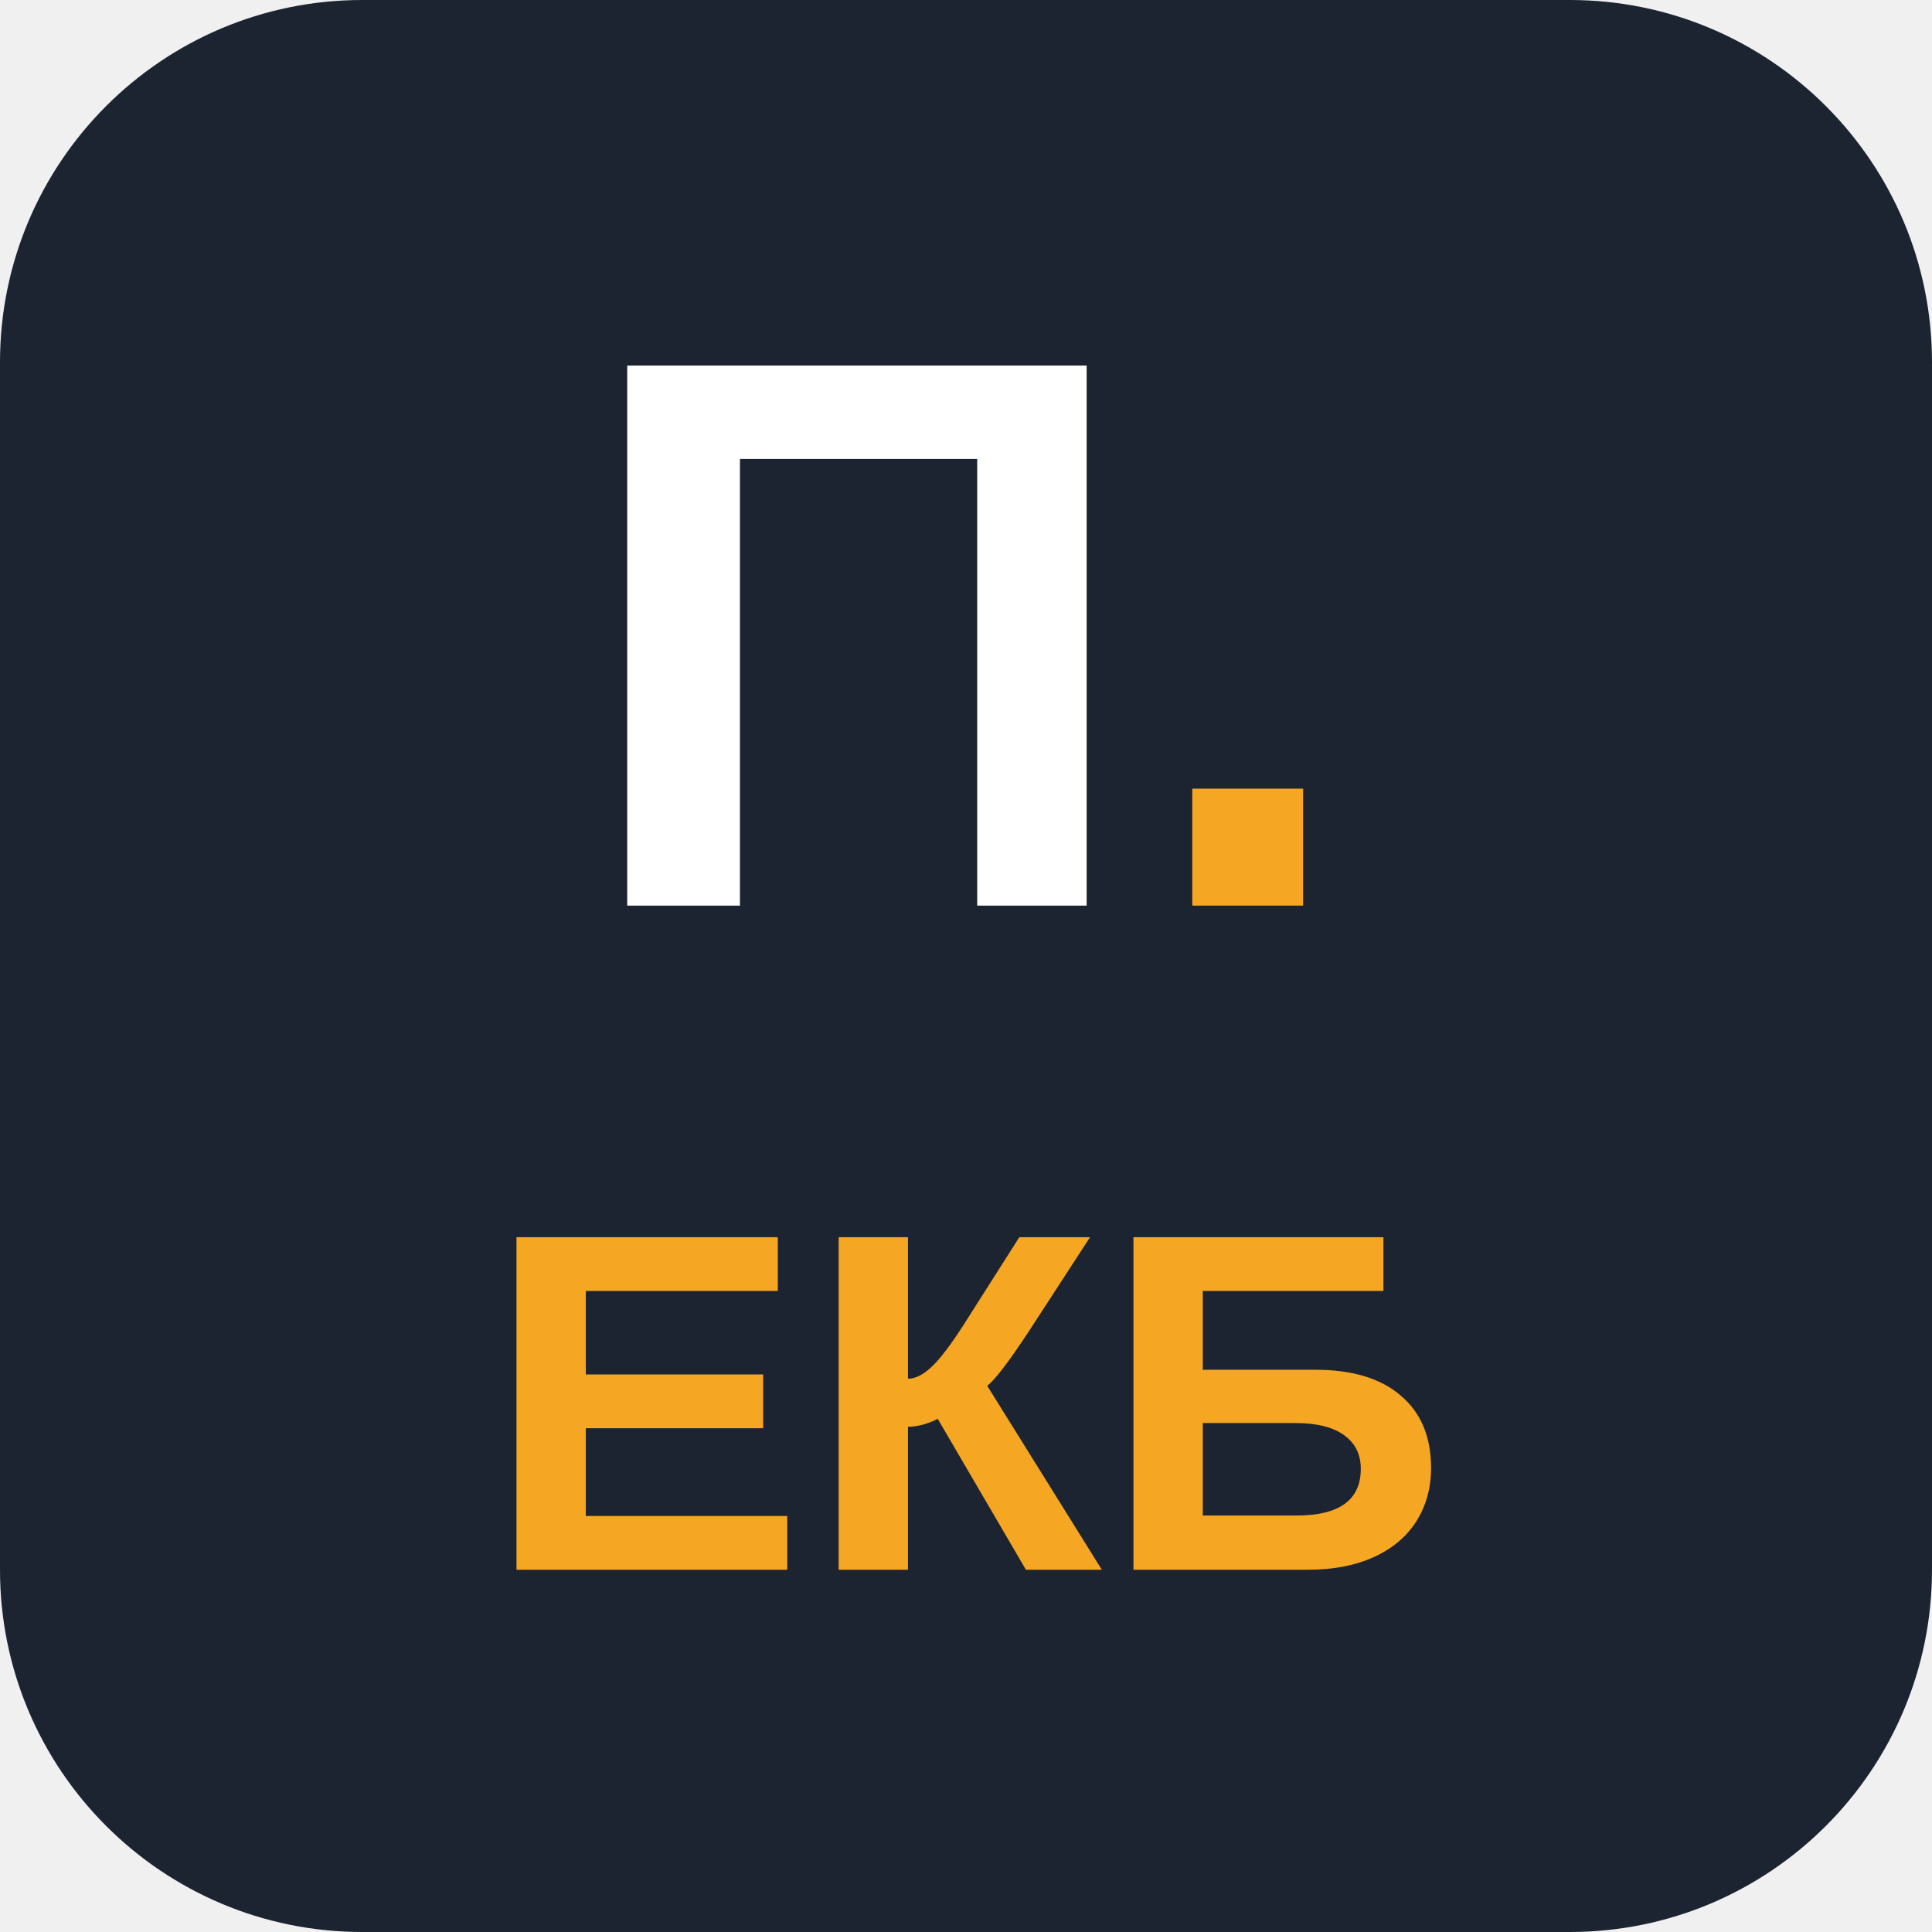
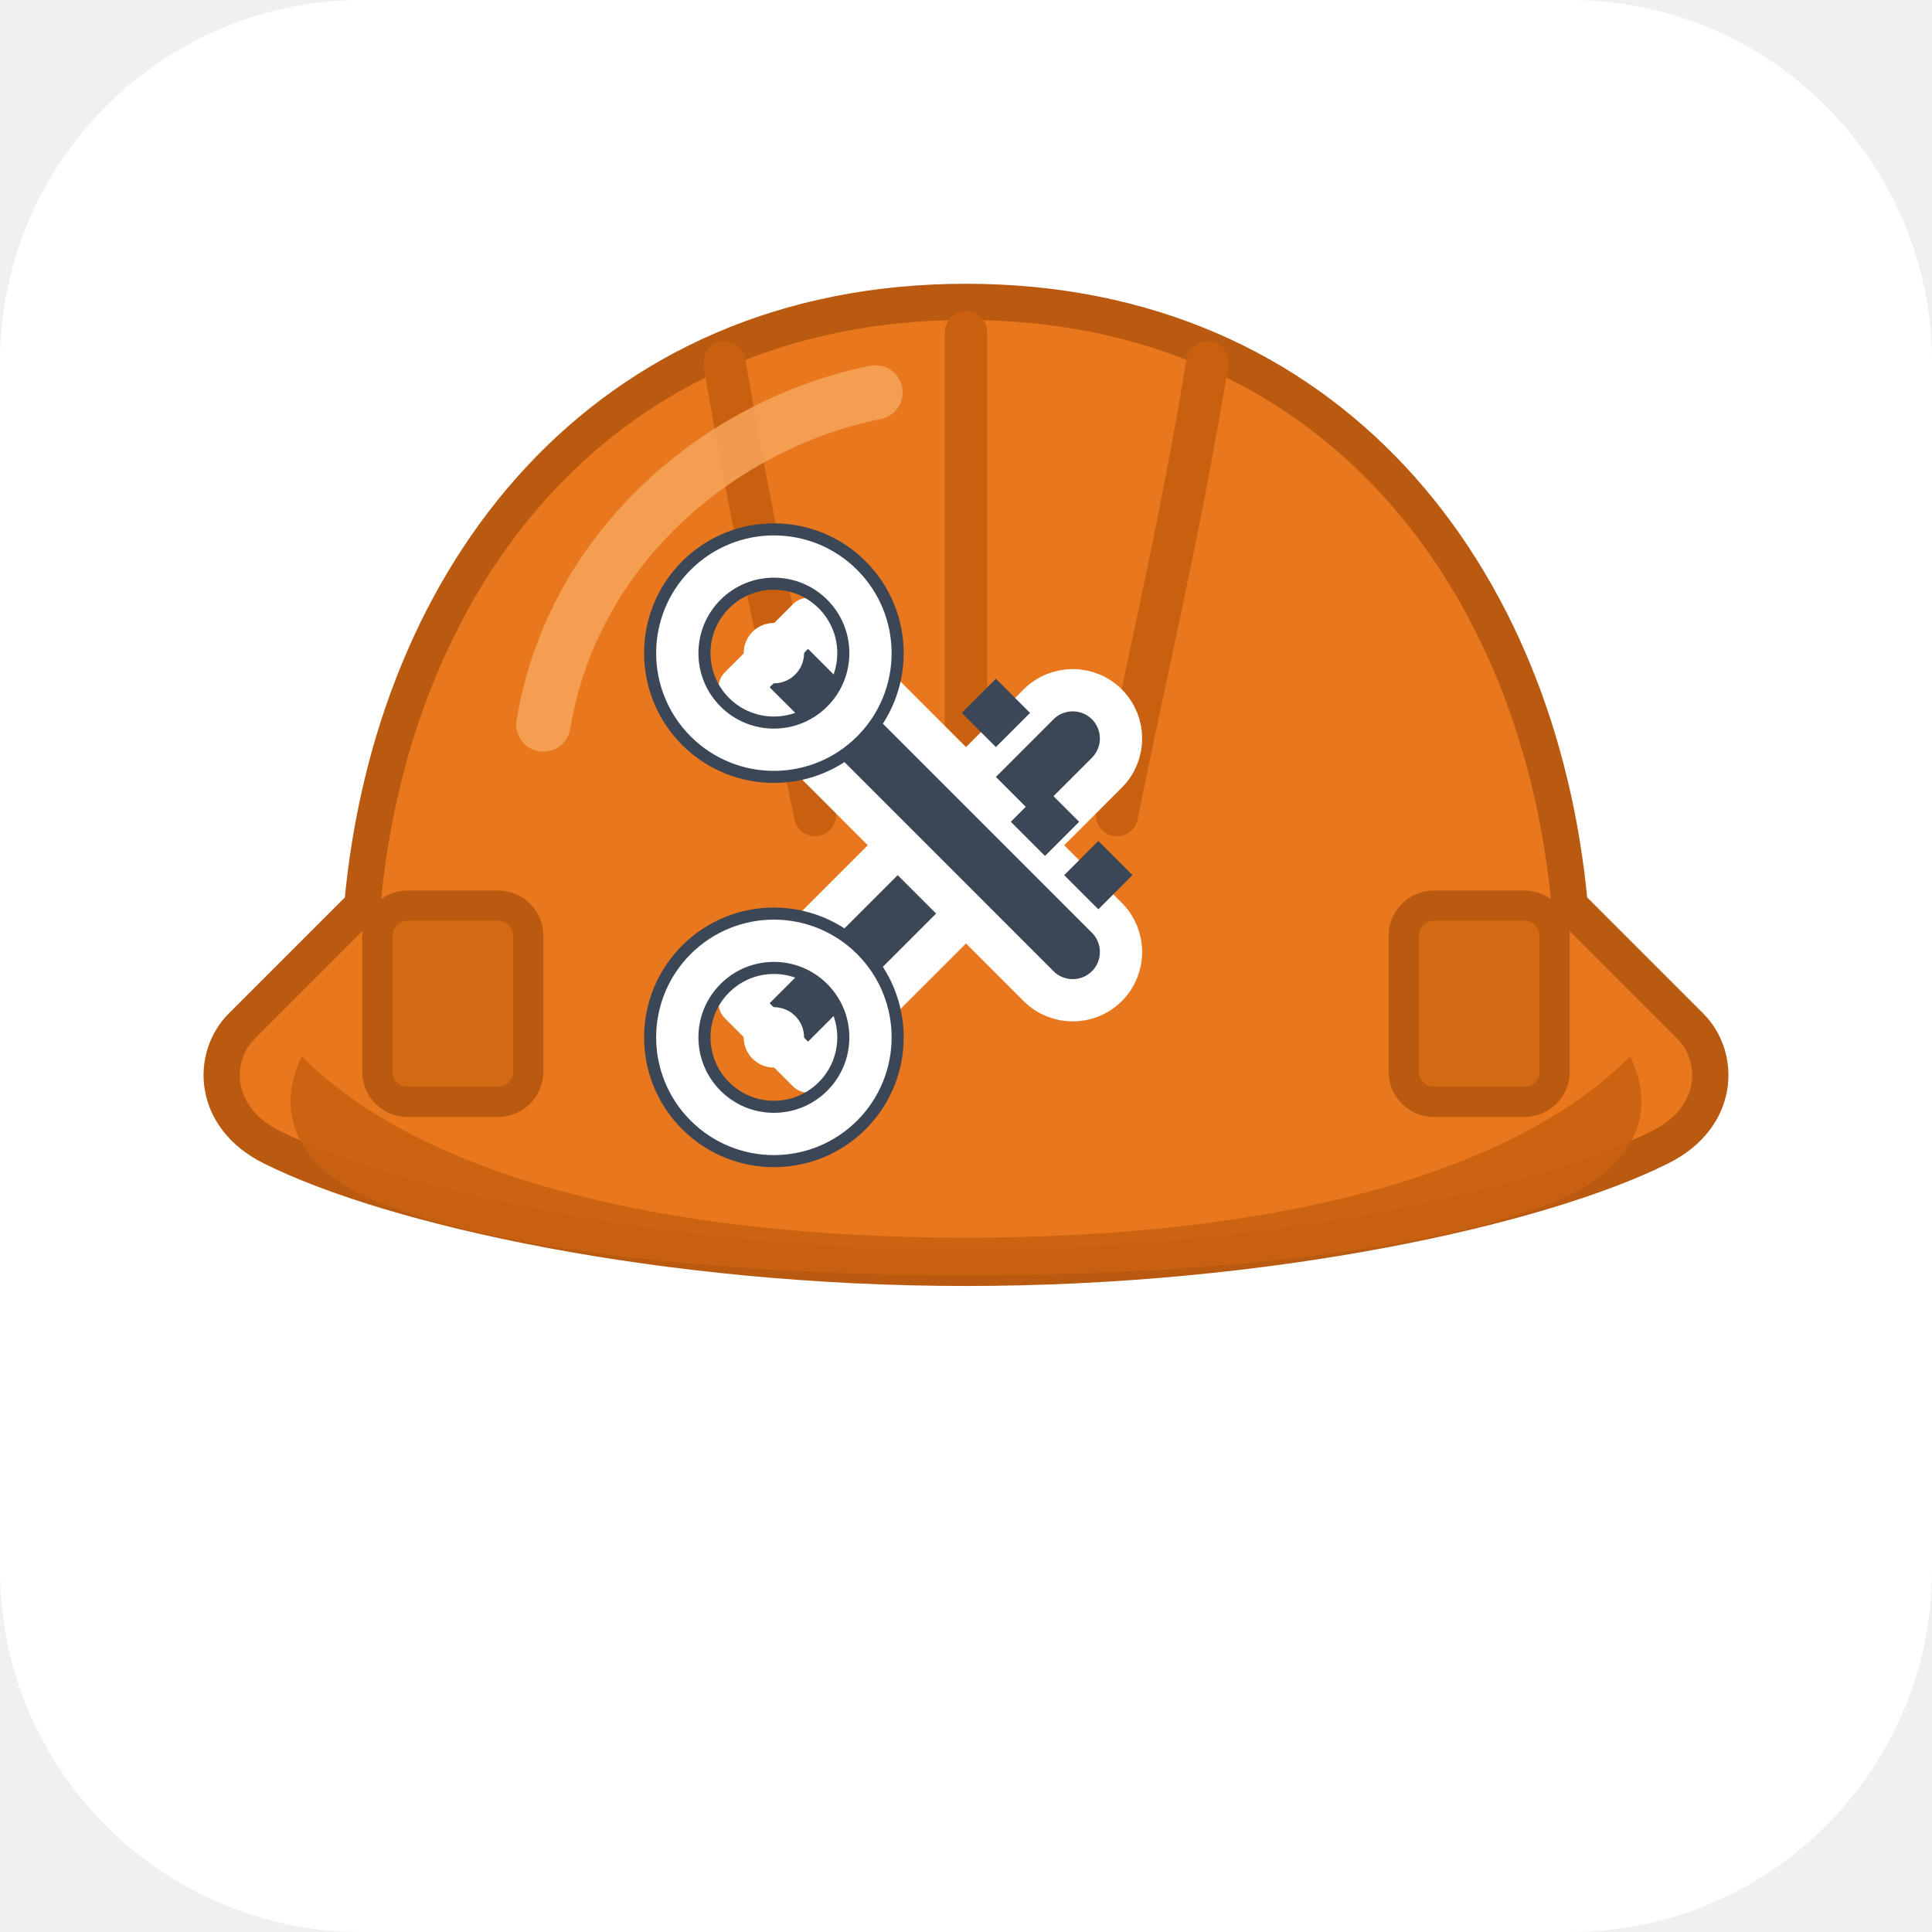
<svg xmlns="http://www.w3.org/2000/svg" viewBox="0 0 64 64">
-   <rect width="64" height="64" rx="12" fill="#1c2331" />
-   <text x="32" y="30" text-anchor="middle" font-family="Arial,Helvetica,sans-serif" font-weight="800" font-size="26" fill="#ffffff">
-     П<tspan fill="#f5a623">.</tspan>
-   </text>
-   <text x="32" y="52" text-anchor="middle" font-family="Arial,Helvetica,sans-serif" font-weight="800" font-size="16" fill="#f5a623">
-     ЕКБ
-   </text>
+   <rect width="64" height="64" rx="12" fill="#ffffff" />
+   <g>
+     <path d="M32 10              C20 10 13 19 12 30              L8 34              C7 35 7 37 9 38              C13 40 22 42 32 42              C42 42 51 40 55 38              C57 37 57 35 56 34              L52 30              C51 19 44 10 32 10 Z" fill="#e8771d" stroke="#b95a10" stroke-width="1.2" stroke-linejoin="round" />
+     <path d="M24 12 C25 18 26 22 27 27" fill="none" stroke="#c9600f" stroke-width="1.4" stroke-linecap="round" />
+     <path d="M32 11 C32 17 32 22 32 27" fill="none" stroke="#c9600f" stroke-width="1.4" stroke-linecap="round" />
+     <path d="M40 12 C39 18 38 22 37 27" fill="none" stroke="#c9600f" stroke-width="1.4" stroke-linecap="round" />
+     <path d="M18 24 C19 18 24 14 29 13" fill="none" stroke="#f6a45a" stroke-width="1.8" stroke-linecap="round" opacity="0.85" />
+     <rect x="12.5" y="30" width="5" height="6.5" rx="1" fill="#d16a12" stroke="#b95a10" stroke-width="1" />
+     <rect x="46.5" y="30" width="5" height="6.5" rx="1" fill="#d16a12" stroke="#b95a10" stroke-width="1" />
+     <path d="M10 35 C14 39 22 41 32 41 C42 41 50 39 54 35              C55 37 54 39 51 40 C43 43 21 43 13 40 C10 39 9 37 10 35 Z" fill="#c9600f" opacity="0.9" />
+   </g>
+   <g transform="translate(32 28)">
+     <g transform="rotate(-45)">
+       <path d="M-9 -1.6 H5 A1.6 1.6 0 0 1 6.6 0 A1.6 1.6 0 0 1 5 1.6 H-9 Z" fill="#3b4656" stroke="#ffffff" stroke-width="1.4" stroke-linejoin="round" />
+       <circle cx="-9" cy="0" r="3.2" fill="none" stroke="#3b4656" stroke-width="2.2" />
+       <circle cx="-9" cy="0" r="3.2" fill="none" stroke="#ffffff" stroke-width="1.4" />
+       <circle cx="-9" cy="0" r="1" fill="#ffffff" />
+       <rect x="3" y="-3.2" width="1.6" height="1.6" fill="#3b4656" />
+       <rect x="0.5" y="-3.2" width="1.6" height="1.6" fill="#3b4656" />
+     </g>
+     <g transform="rotate(45)">
+       <path d="M-9 -1.6 H5 A1.6 1.6 0 0 1 6.6 0 A1.6 1.6 0 0 1 5 1.6 H-9 Z" fill="#3b4656" stroke="#ffffff" stroke-width="1.4" stroke-linejoin="round" />
+       <circle cx="-9" cy="0" r="3.2" fill="none" stroke="#3b4656" stroke-width="2.2" />
+       <circle cx="-9" cy="0" r="3.2" fill="none" stroke="#ffffff" stroke-width="1.4" />
+       <circle cx="-9" cy="0" r="1" fill="#ffffff" />
+       <rect x="3" y="-3.2" width="1.6" height="1.6" fill="#3b4656" />
+       <rect x="0.5" y="-3.2" width="1.6" height="1.6" fill="#3b4656" />
+     </g>
+   </g>
</svg>
